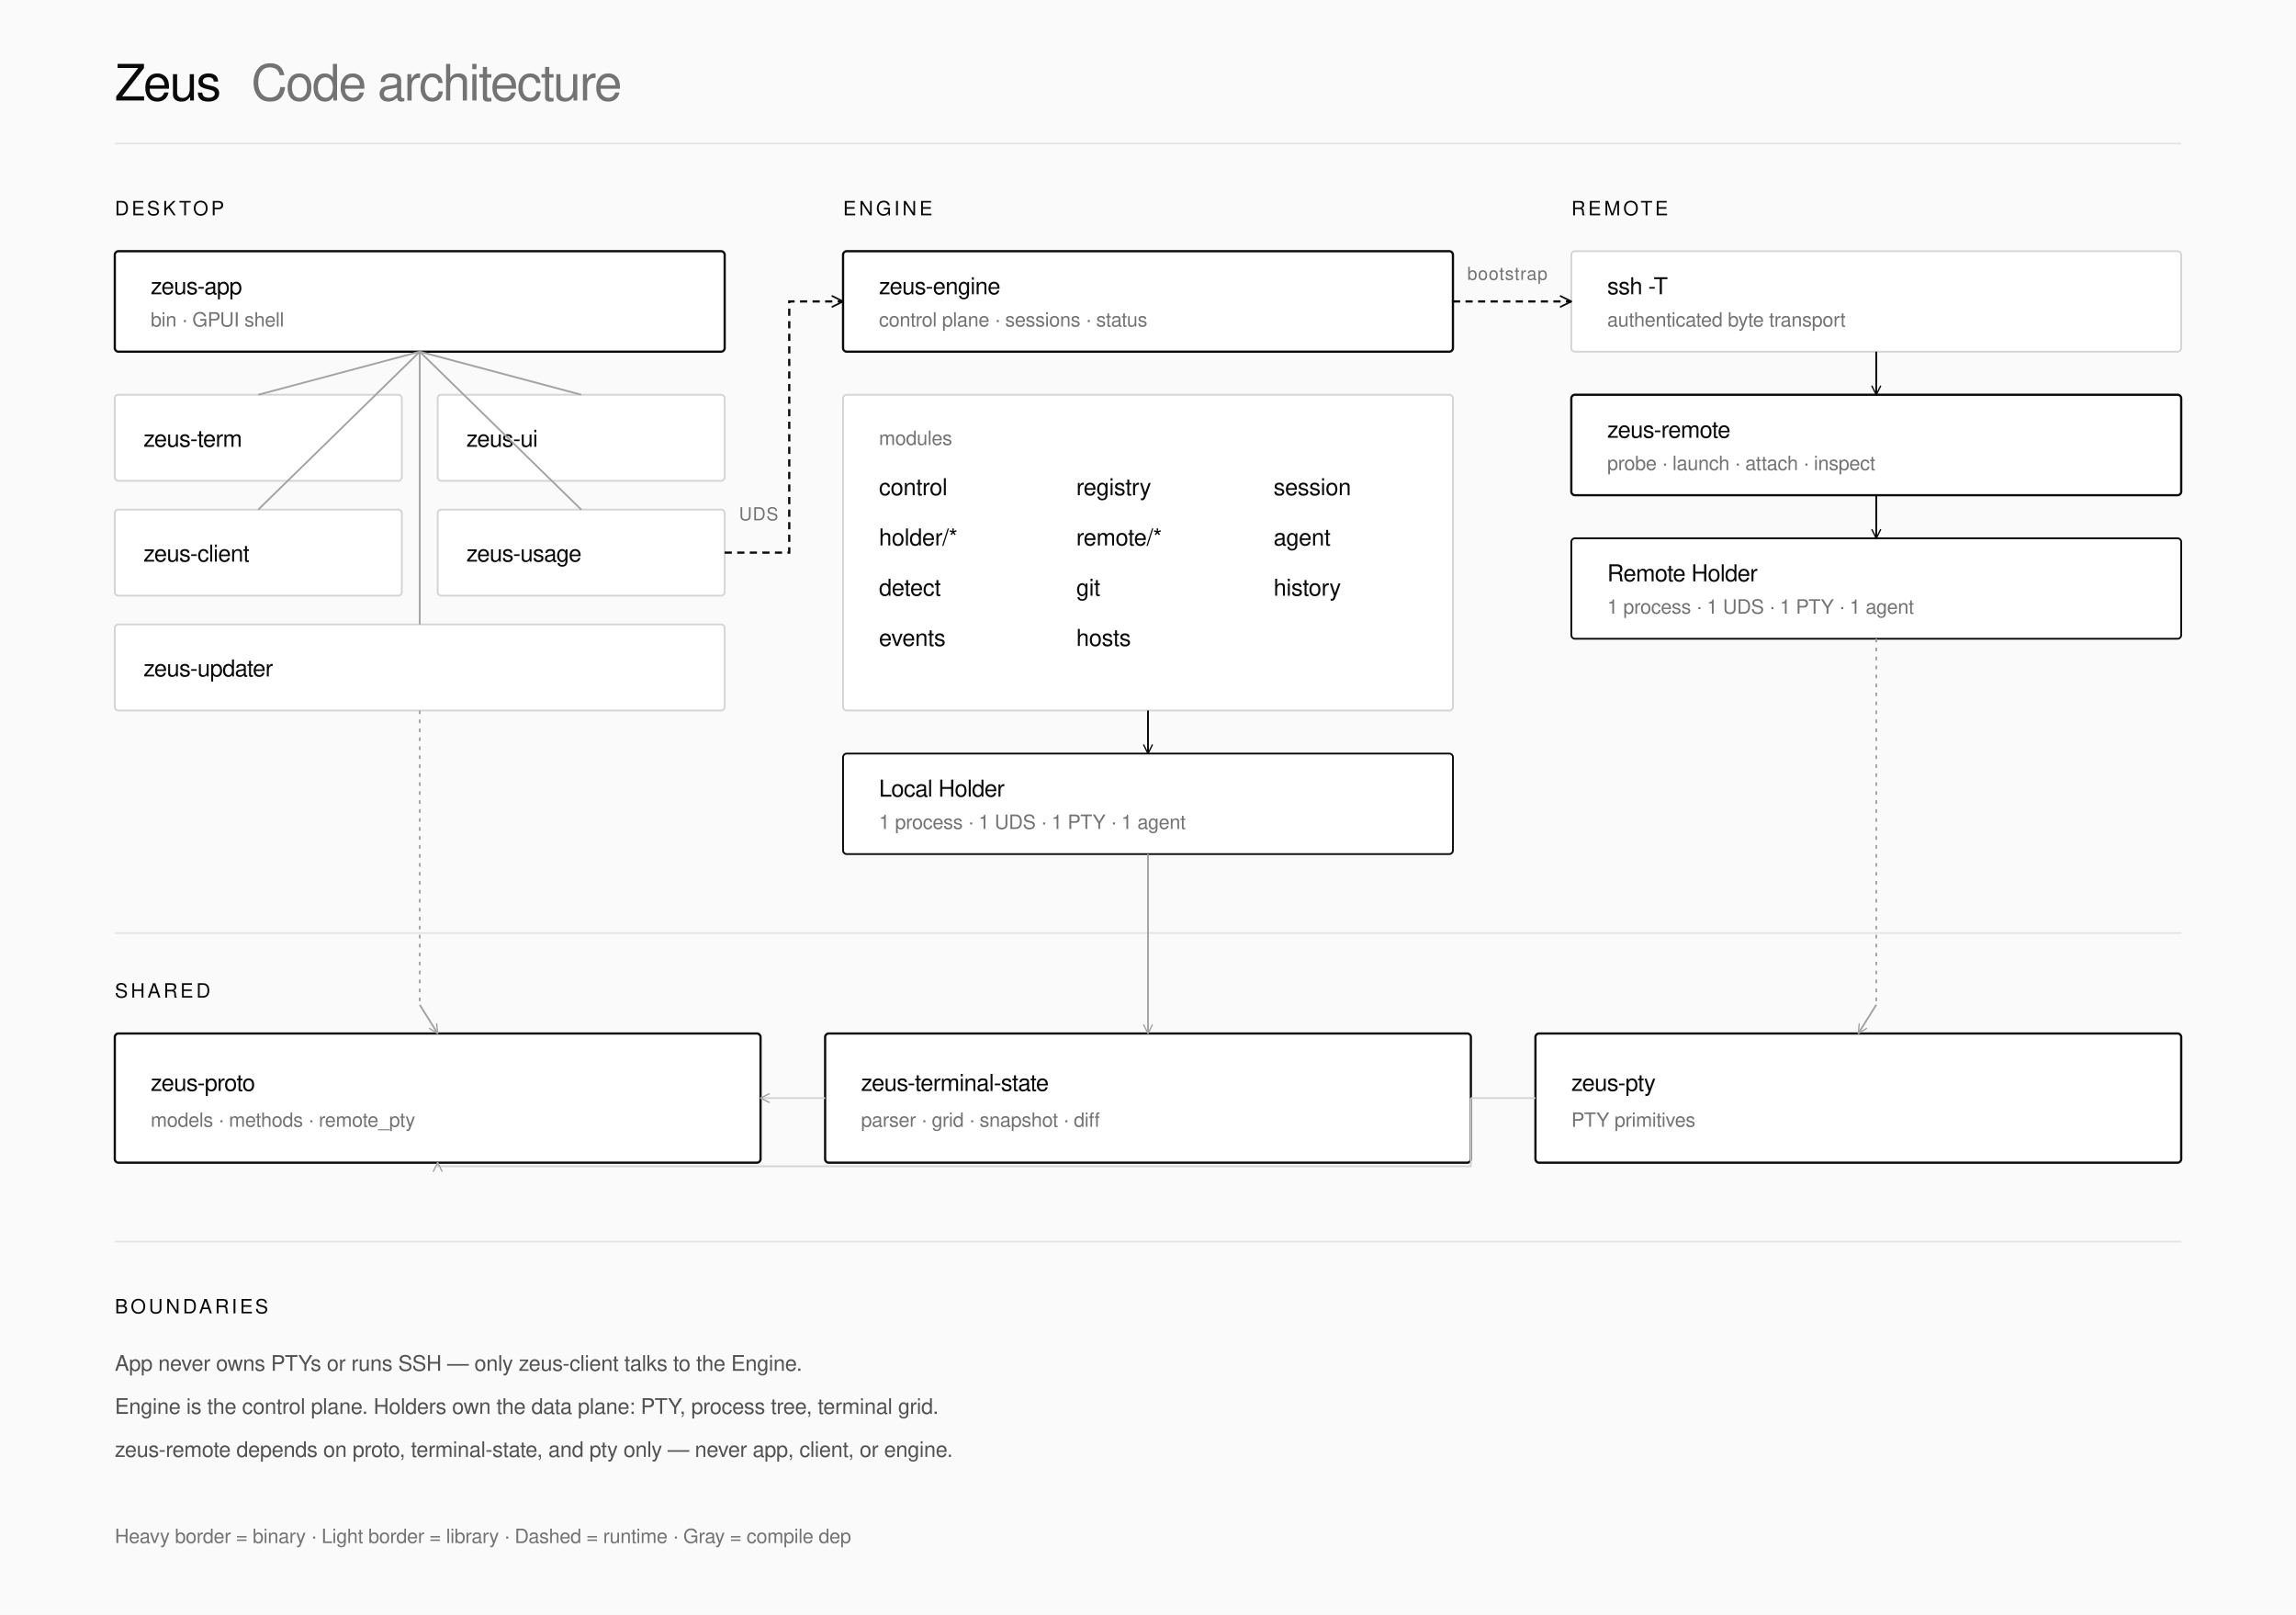
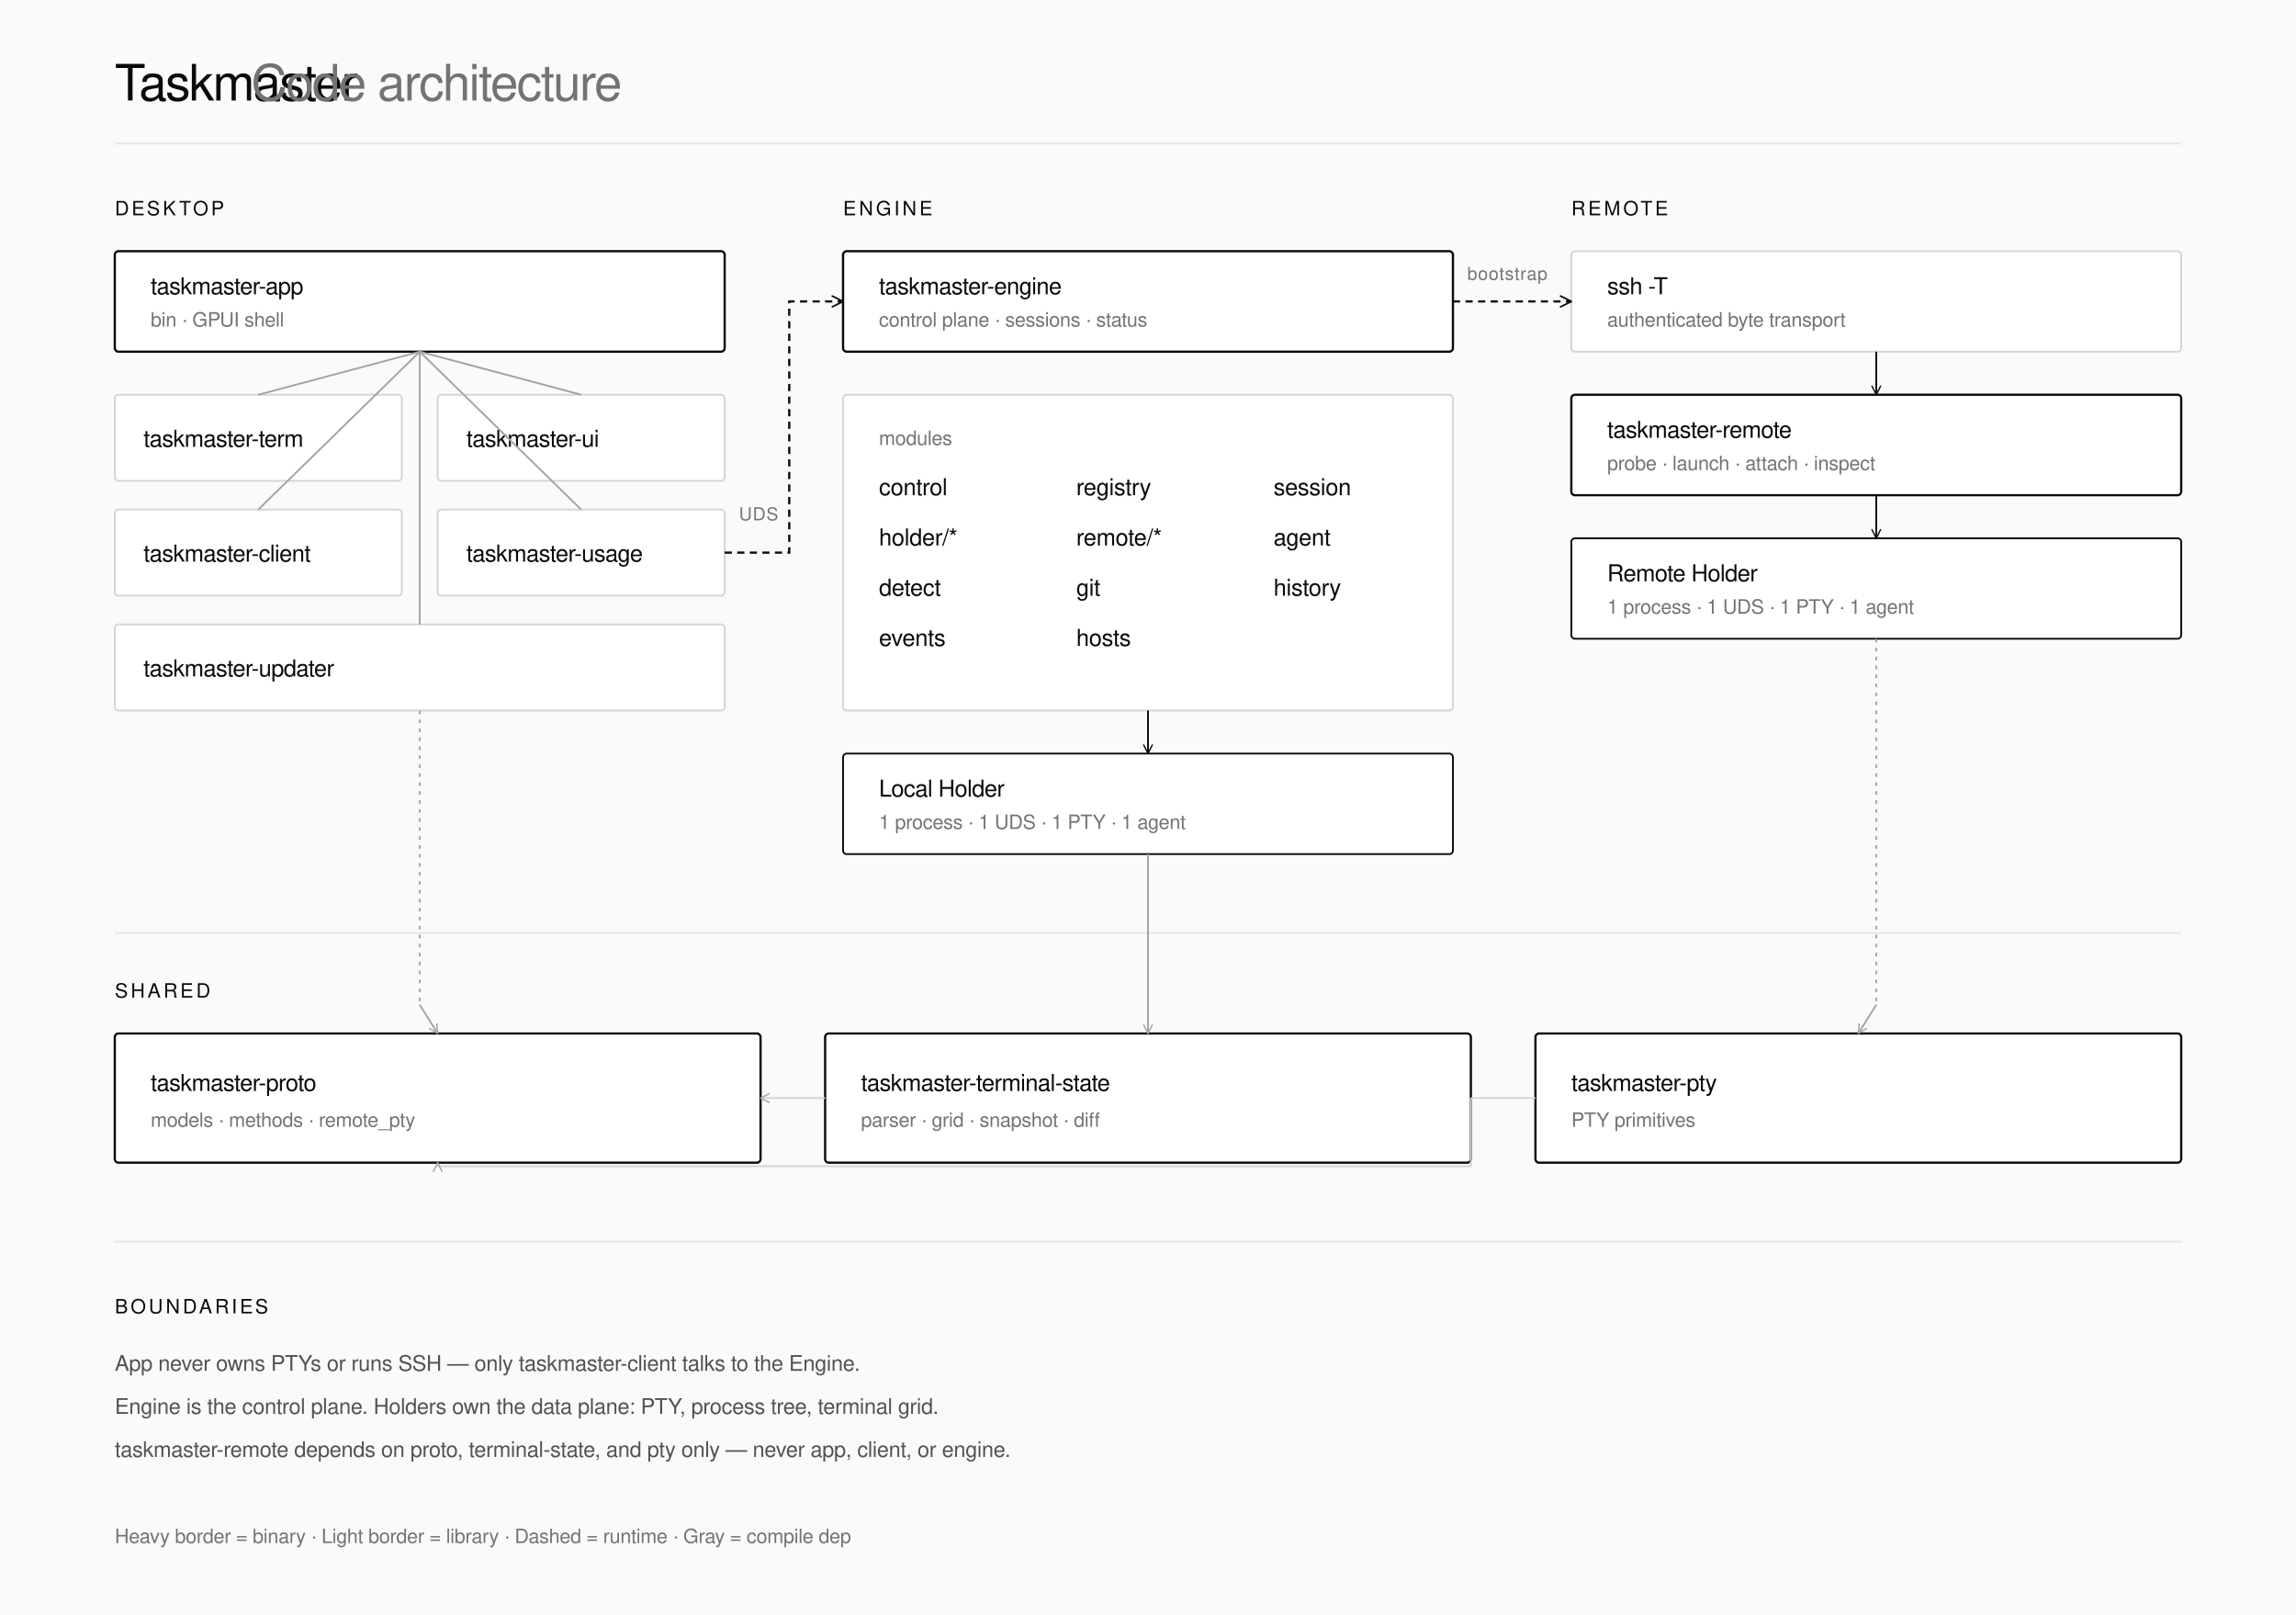
- <svg xmlns="http://www.w3.org/2000/svg" viewBox="0 0 1280 900" width="1280" height="900" role="img" aria-label="Zeus code architecture">
+ <svg xmlns="http://www.w3.org/2000/svg" viewBox="0 0 1280 900" width="1280" height="900" role="img" aria-label="Taskmaster code architecture">
  <defs>
    <style>
      @font-face {
        font-family: "Diagram Sans";
        src: local("Helvetica Neue"), local("Helvetica Neue Regular"), local("Arial"), local("sans-serif");
        font-weight: 400;
      }
      @font-face {
        font-family: "Diagram Sans";
        src: local("Helvetica Neue Medium"), local("Helvetica Neue"), local("Arial"), local("sans-serif");
        font-weight: 500;
      }
      @font-face {
        font-family: "Diagram Sans";
        src: local("Helvetica Neue Bold"), local("Helvetica Neue"), local("Arial Bold"), local("sans-serif");
        font-weight: 700;
      }
      text { font-family: "Diagram Sans", "Helvetica Neue", Helvetica, Arial, sans-serif; }
      .h1 { font-size: 28px; font-weight: 500; fill: #0a0a0a; letter-spacing: -0.03em; }
      .h2 { font-size: 11px; font-weight: 500; fill: #0a0a0a; letter-spacing: 0.14em; }
      .body { font-size: 13px; font-weight: 400; fill: #0a0a0a; letter-spacing: -0.01em; }
      .muted { font-size: 12px; font-weight: 400; fill: #737373; letter-spacing: -0.01em; }
      .small { font-size: 11px; font-weight: 400; fill: #737373; letter-spacing: -0.01em; }
      .crate { font-size: 13px; font-weight: 500; fill: #0a0a0a; letter-spacing: -0.02em; }
      .edge { font-size: 10px; font-weight: 400; fill: #737373; letter-spacing: 0.04em; }
      .note { font-size: 12px; font-weight: 400; fill: #525252; letter-spacing: -0.01em; }
    </style>
    <marker id="arr" viewBox="0 0 10 10" refX="9" refY="5" markerWidth="6" markerHeight="6" orient="auto">
      <path d="M1 1 L9 5 L1 9" fill="none" stroke="#0a0a0a" stroke-width="1.25" stroke-linecap="round" stroke-linejoin="round" />
    </marker>
    <marker id="arrMuted" viewBox="0 0 10 10" refX="9" refY="5" markerWidth="6" markerHeight="6" orient="auto">
      <path d="M1 1 L9 5 L1 9" fill="none" stroke="#a3a3a3" stroke-width="1.25" stroke-linecap="round" stroke-linejoin="round" />
    </marker>
  </defs>
  <rect width="1280" height="900" fill="#fafafa" />
-   <text x="64" y="56" class="h1">Zeus</text>
+   <text x="64" y="56" class="h1">Taskmaster</text>
  <text x="140" y="56" class="muted" style="font-size:28px;font-weight:400;letter-spacing:-0.03em;">Code architecture</text>
  <line x1="64" y1="80" x2="1216" y2="80" stroke="#e5e5e5" stroke-width="1" />
  <text x="64" y="120" class="h2">DESKTOP</text>
  <rect x="64" y="140" width="340" height="56" rx="2" fill="#fff" stroke="#0a0a0a" stroke-width="1.25" />
-   <text x="84" y="164" class="crate">zeus-app</text>
+   <text x="84" y="164" class="crate">taskmaster-app</text>
  <text x="84" y="182" class="small">bin · GPUI shell</text>
  <rect x="64" y="220" width="160" height="48" rx="2" fill="#fff" stroke="#d4d4d4" stroke-width="1" />
-   <text x="80" y="249" class="crate" style="font-weight:400;">zeus-term</text>
+   <text x="80" y="249" class="crate" style="font-weight:400;">taskmaster-term</text>
  <rect x="244" y="220" width="160" height="48" rx="2" fill="#fff" stroke="#d4d4d4" stroke-width="1" />
-   <text x="260" y="249" class="crate" style="font-weight:400;">zeus-ui</text>
+   <text x="260" y="249" class="crate" style="font-weight:400;">taskmaster-ui</text>
  <rect x="64" y="284" width="160" height="48" rx="2" fill="#fff" stroke="#d4d4d4" stroke-width="1" />
-   <text x="80" y="313" class="crate" style="font-weight:400;">zeus-client</text>
+   <text x="80" y="313" class="crate" style="font-weight:400;">taskmaster-client</text>
  <rect x="244" y="284" width="160" height="48" rx="2" fill="#fff" stroke="#d4d4d4" stroke-width="1" />
-   <text x="260" y="313" class="crate" style="font-weight:400;">zeus-usage</text>
+   <text x="260" y="313" class="crate" style="font-weight:400;">taskmaster-usage</text>
  <rect x="64" y="348" width="340" height="48" rx="2" fill="#fff" stroke="#d4d4d4" stroke-width="1" />
-   <text x="80" y="377" class="crate" style="font-weight:400;">zeus-updater</text>
+   <text x="80" y="377" class="crate" style="font-weight:400;">taskmaster-updater</text>
  <line x1="234" y1="196" x2="144" y2="220" stroke="#a3a3a3" stroke-width="1" />
  <line x1="234" y1="196" x2="324" y2="220" stroke="#a3a3a3" stroke-width="1" />
  <line x1="234" y1="196" x2="144" y2="284" stroke="#a3a3a3" stroke-width="1" />
  <line x1="234" y1="196" x2="324" y2="284" stroke="#a3a3a3" stroke-width="1" />
  <line x1="234" y1="196" x2="234" y2="348" stroke="#a3a3a3" stroke-width="1" />
  <text x="470" y="120" class="h2">ENGINE</text>
  <rect x="470" y="140" width="340" height="56" rx="2" fill="#fff" stroke="#0a0a0a" stroke-width="1.25" />
-   <text x="490" y="164" class="crate">zeus-engine</text>
+   <text x="490" y="164" class="crate">taskmaster-engine</text>
  <text x="490" y="182" class="small">control plane · sessions · status</text>
  <rect x="470" y="220" width="340" height="176" rx="2" fill="#fff" stroke="#d4d4d4" stroke-width="1" />
  <text x="490" y="248" class="small">modules</text>
  <text x="490" y="276" class="body">control</text>
  <text x="600" y="276" class="body">registry</text>
  <text x="710" y="276" class="body">session</text>
  <text x="490" y="304" class="body">holder/*</text>
  <text x="600" y="304" class="body">remote/*</text>
  <text x="710" y="304" class="body">agent</text>
  <text x="490" y="332" class="body">detect</text>
  <text x="600" y="332" class="body">git</text>
  <text x="710" y="332" class="body">history</text>
  <text x="490" y="360" class="body">events</text>
  <text x="600" y="360" class="body">hosts</text>
  <rect x="470" y="420" width="340" height="56" rx="2" fill="#fff" stroke="#0a0a0a" stroke-width="1" />
  <text x="490" y="444" class="crate" style="font-weight:400;">Local Holder</text>
  <text x="490" y="462" class="small">1 process · 1 UDS · 1 PTY · 1 agent</text>
  <line x1="640" y1="396" x2="640" y2="420" stroke="#0a0a0a" stroke-width="1" marker-end="url(#arr)" />
  <text x="876" y="120" class="h2">REMOTE</text>
  <rect x="876" y="140" width="340" height="56" rx="2" fill="#fff" stroke="#d4d4d4" stroke-width="1" />
  <text x="896" y="164" class="crate" style="font-weight:400;">ssh -T</text>
  <text x="896" y="182" class="small">authenticated byte transport</text>
  <rect x="876" y="220" width="340" height="56" rx="2" fill="#fff" stroke="#0a0a0a" stroke-width="1.25" />
-   <text x="896" y="244" class="crate">zeus-remote</text>
+   <text x="896" y="244" class="crate">taskmaster-remote</text>
  <text x="896" y="262" class="small">probe · launch · attach · inspect</text>
  <rect x="876" y="300" width="340" height="56" rx="2" fill="#fff" stroke="#0a0a0a" stroke-width="1" />
  <text x="896" y="324" class="crate" style="font-weight:400;">Remote Holder</text>
  <text x="896" y="342" class="small">1 process · 1 UDS · 1 PTY · 1 agent</text>
  <line x1="1046" y1="196" x2="1046" y2="220" stroke="#0a0a0a" stroke-width="1" marker-end="url(#arr)" />
  <line x1="1046" y1="276" x2="1046" y2="300" stroke="#0a0a0a" stroke-width="1" marker-end="url(#arr)" />
  <path d="M404 308 H440 V168 H470" fill="none" stroke="#0a0a0a" stroke-width="1.25" stroke-dasharray="4 3" marker-end="url(#arr)" />
  <text x="412" y="290" class="edge">UDS</text>
  <path d="M810 168 H850 V168 H876" fill="none" stroke="#0a0a0a" stroke-width="1.25" stroke-dasharray="4 3" marker-end="url(#arr)" />
  <text x="818" y="156" class="edge">bootstrap</text>
  <line x1="64" y1="520" x2="1216" y2="520" stroke="#e5e5e5" stroke-width="1" />
  <text x="64" y="556" class="h2">SHARED</text>
  <rect x="64" y="576" width="360" height="72" rx="2" fill="#fff" stroke="#0a0a0a" stroke-width="1.25" />
-   <text x="84" y="608" class="crate">zeus-proto</text>
+   <text x="84" y="608" class="crate">taskmaster-proto</text>
  <text x="84" y="628" class="small">models · methods · remote_pty</text>
  <rect x="460" y="576" width="360" height="72" rx="2" fill="#fff" stroke="#0a0a0a" stroke-width="1.25" />
-   <text x="480" y="608" class="crate">zeus-terminal-state</text>
+   <text x="480" y="608" class="crate">taskmaster-terminal-state</text>
  <text x="480" y="628" class="small">parser · grid · snapshot · diff</text>
  <rect x="856" y="576" width="360" height="72" rx="2" fill="#fff" stroke="#0a0a0a" stroke-width="1.25" />
-   <text x="876" y="608" class="crate">zeus-pty</text>
+   <text x="876" y="608" class="crate">taskmaster-pty</text>
  <text x="876" y="628" class="small">PTY primitives</text>
  <line x1="234" y1="396" x2="234" y2="560" stroke="#a3a3a3" stroke-width="1" stroke-dasharray="2 3" />
  <line x1="234" y1="560" x2="244" y2="576" stroke="#a3a3a3" stroke-width="1" marker-end="url(#arrMuted)" />
  <line x1="640" y1="476" x2="640" y2="576" stroke="#a3a3a3" stroke-width="1" marker-end="url(#arrMuted)" />
  <line x1="1046" y1="356" x2="1046" y2="560" stroke="#a3a3a3" stroke-width="1" stroke-dasharray="2 3" />
  <line x1="1046" y1="560" x2="1036" y2="576" stroke="#a3a3a3" stroke-width="1" marker-end="url(#arrMuted)" />
  <path d="M460 612 H424" fill="none" stroke="#d4d4d4" stroke-width="1" marker-end="url(#arrMuted)" />
  <path d="M856 612 H820" fill="none" stroke="#d4d4d4" stroke-width="1" />
  <path d="M820 612 V650 H244 V648" fill="none" stroke="#d4d4d4" stroke-width="1" marker-end="url(#arrMuted)" />
  <line x1="64" y1="692" x2="1216" y2="692" stroke="#e5e5e5" stroke-width="1" />
  <text x="64" y="732" class="h2">BOUNDARIES</text>
-   <text x="64" y="764" class="note">App never owns PTYs or runs SSH — only zeus-client talks to the Engine.</text>
+   <text x="64" y="764" class="note">App never owns PTYs or runs SSH — only taskmaster-client talks to the Engine.</text>
  <text x="64" y="788" class="note">Engine is the control plane. Holders own the data plane: PTY, process tree, terminal grid.</text>
-   <text x="64" y="812" class="note">zeus-remote depends on proto, terminal-state, and pty only — never app, client, or engine.</text>
+   <text x="64" y="812" class="note">taskmaster-remote depends on proto, terminal-state, and pty only — never app, client, or engine.</text>
  <text x="64" y="860" class="small">Heavy border = binary · Light border = library · Dashed = runtime · Gray = compile dep</text>
</svg>
